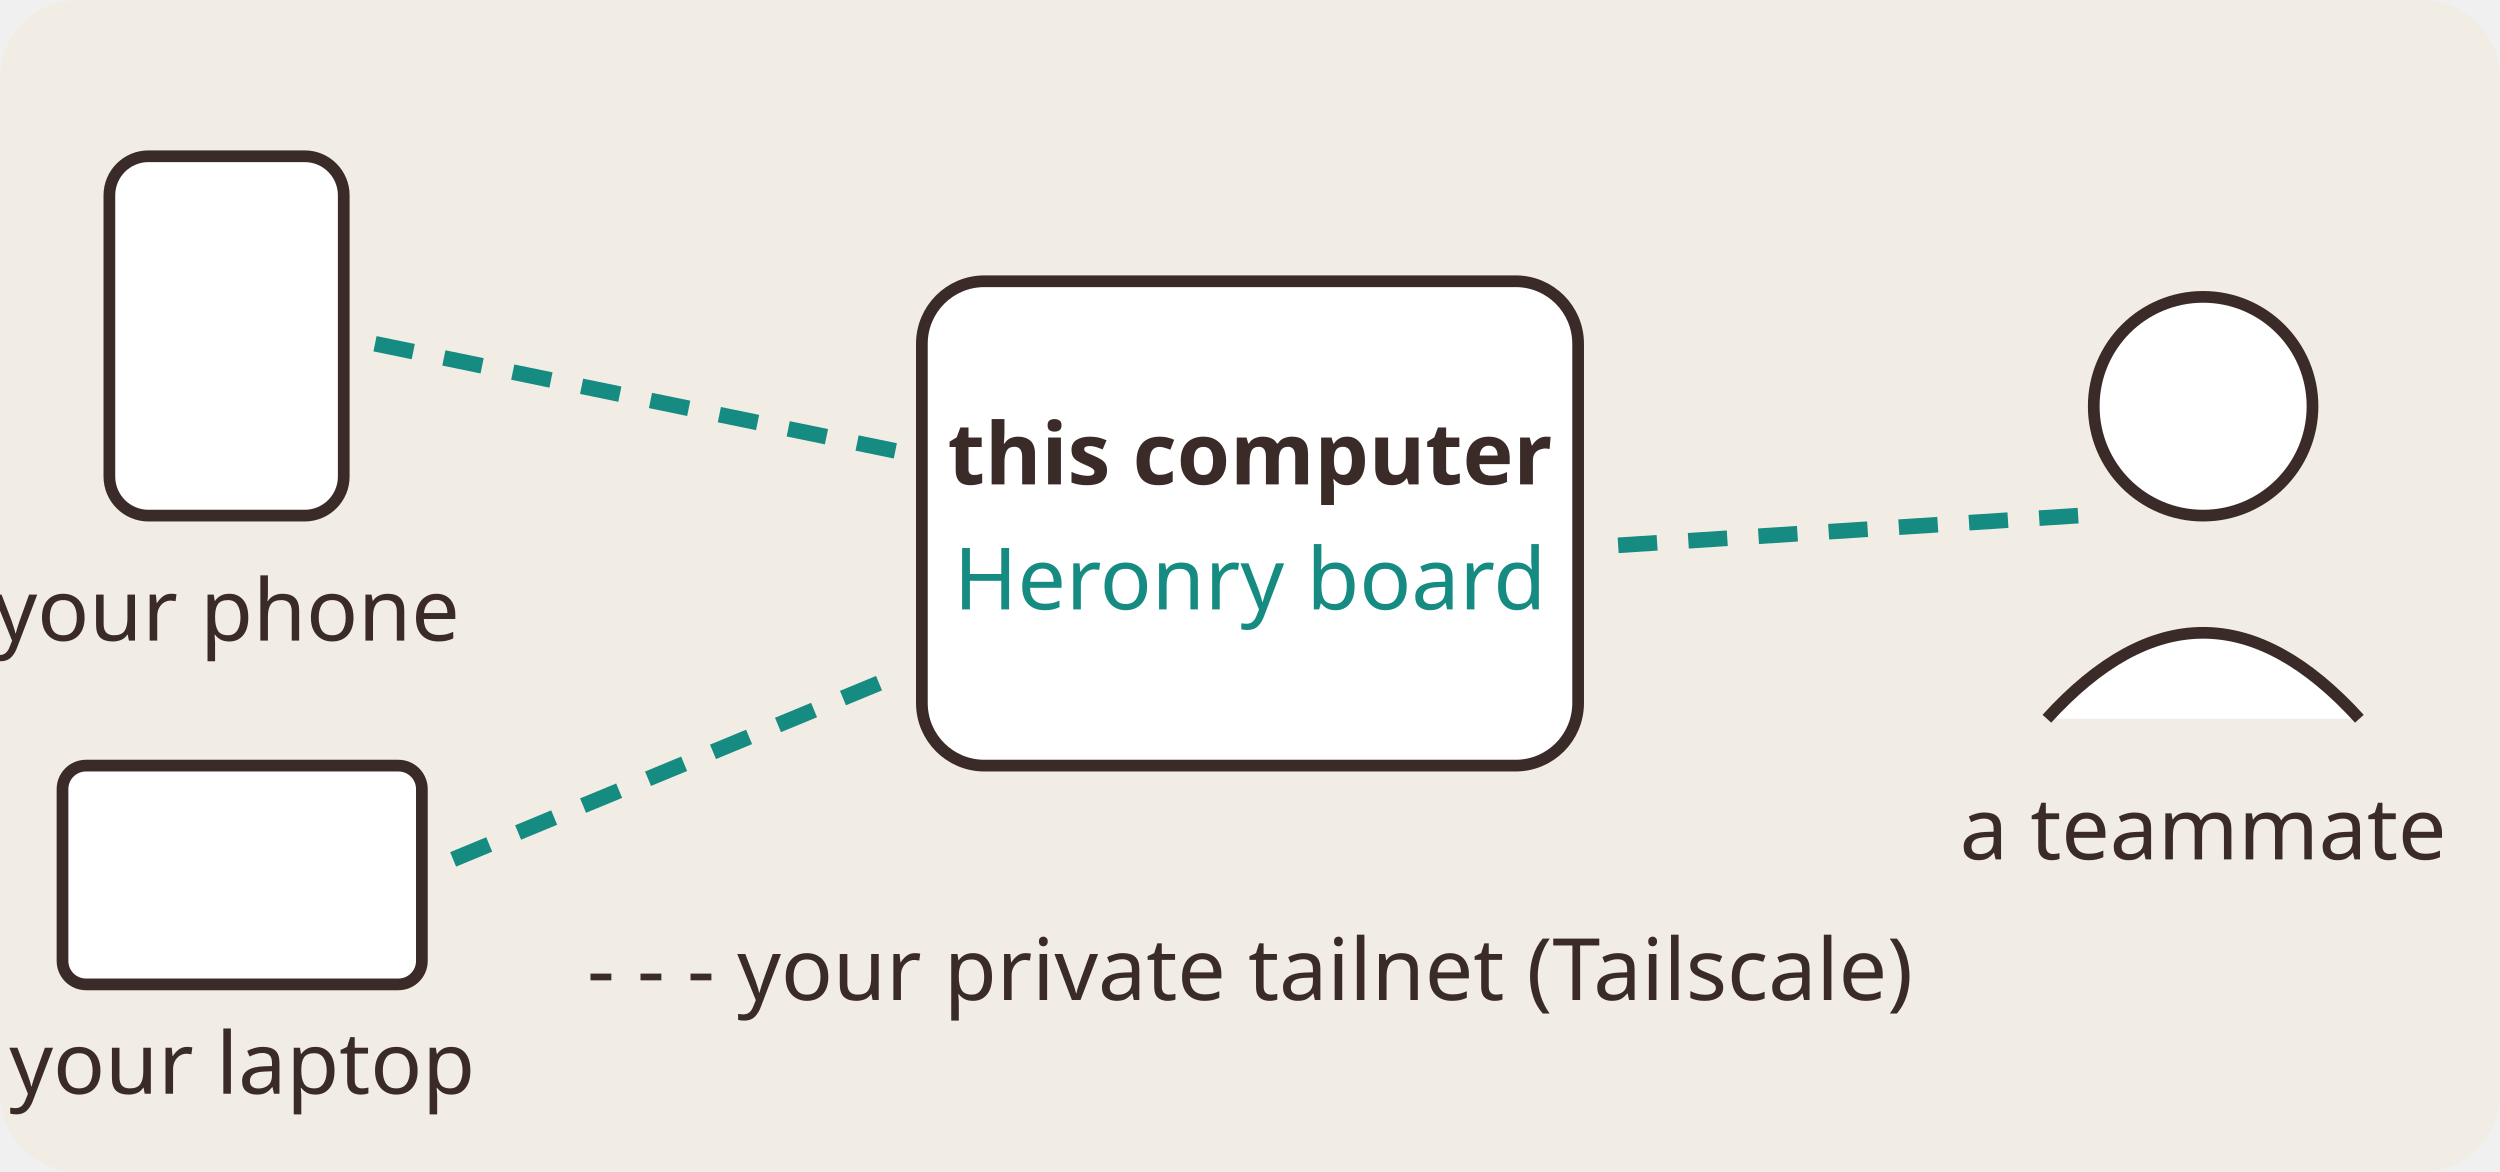
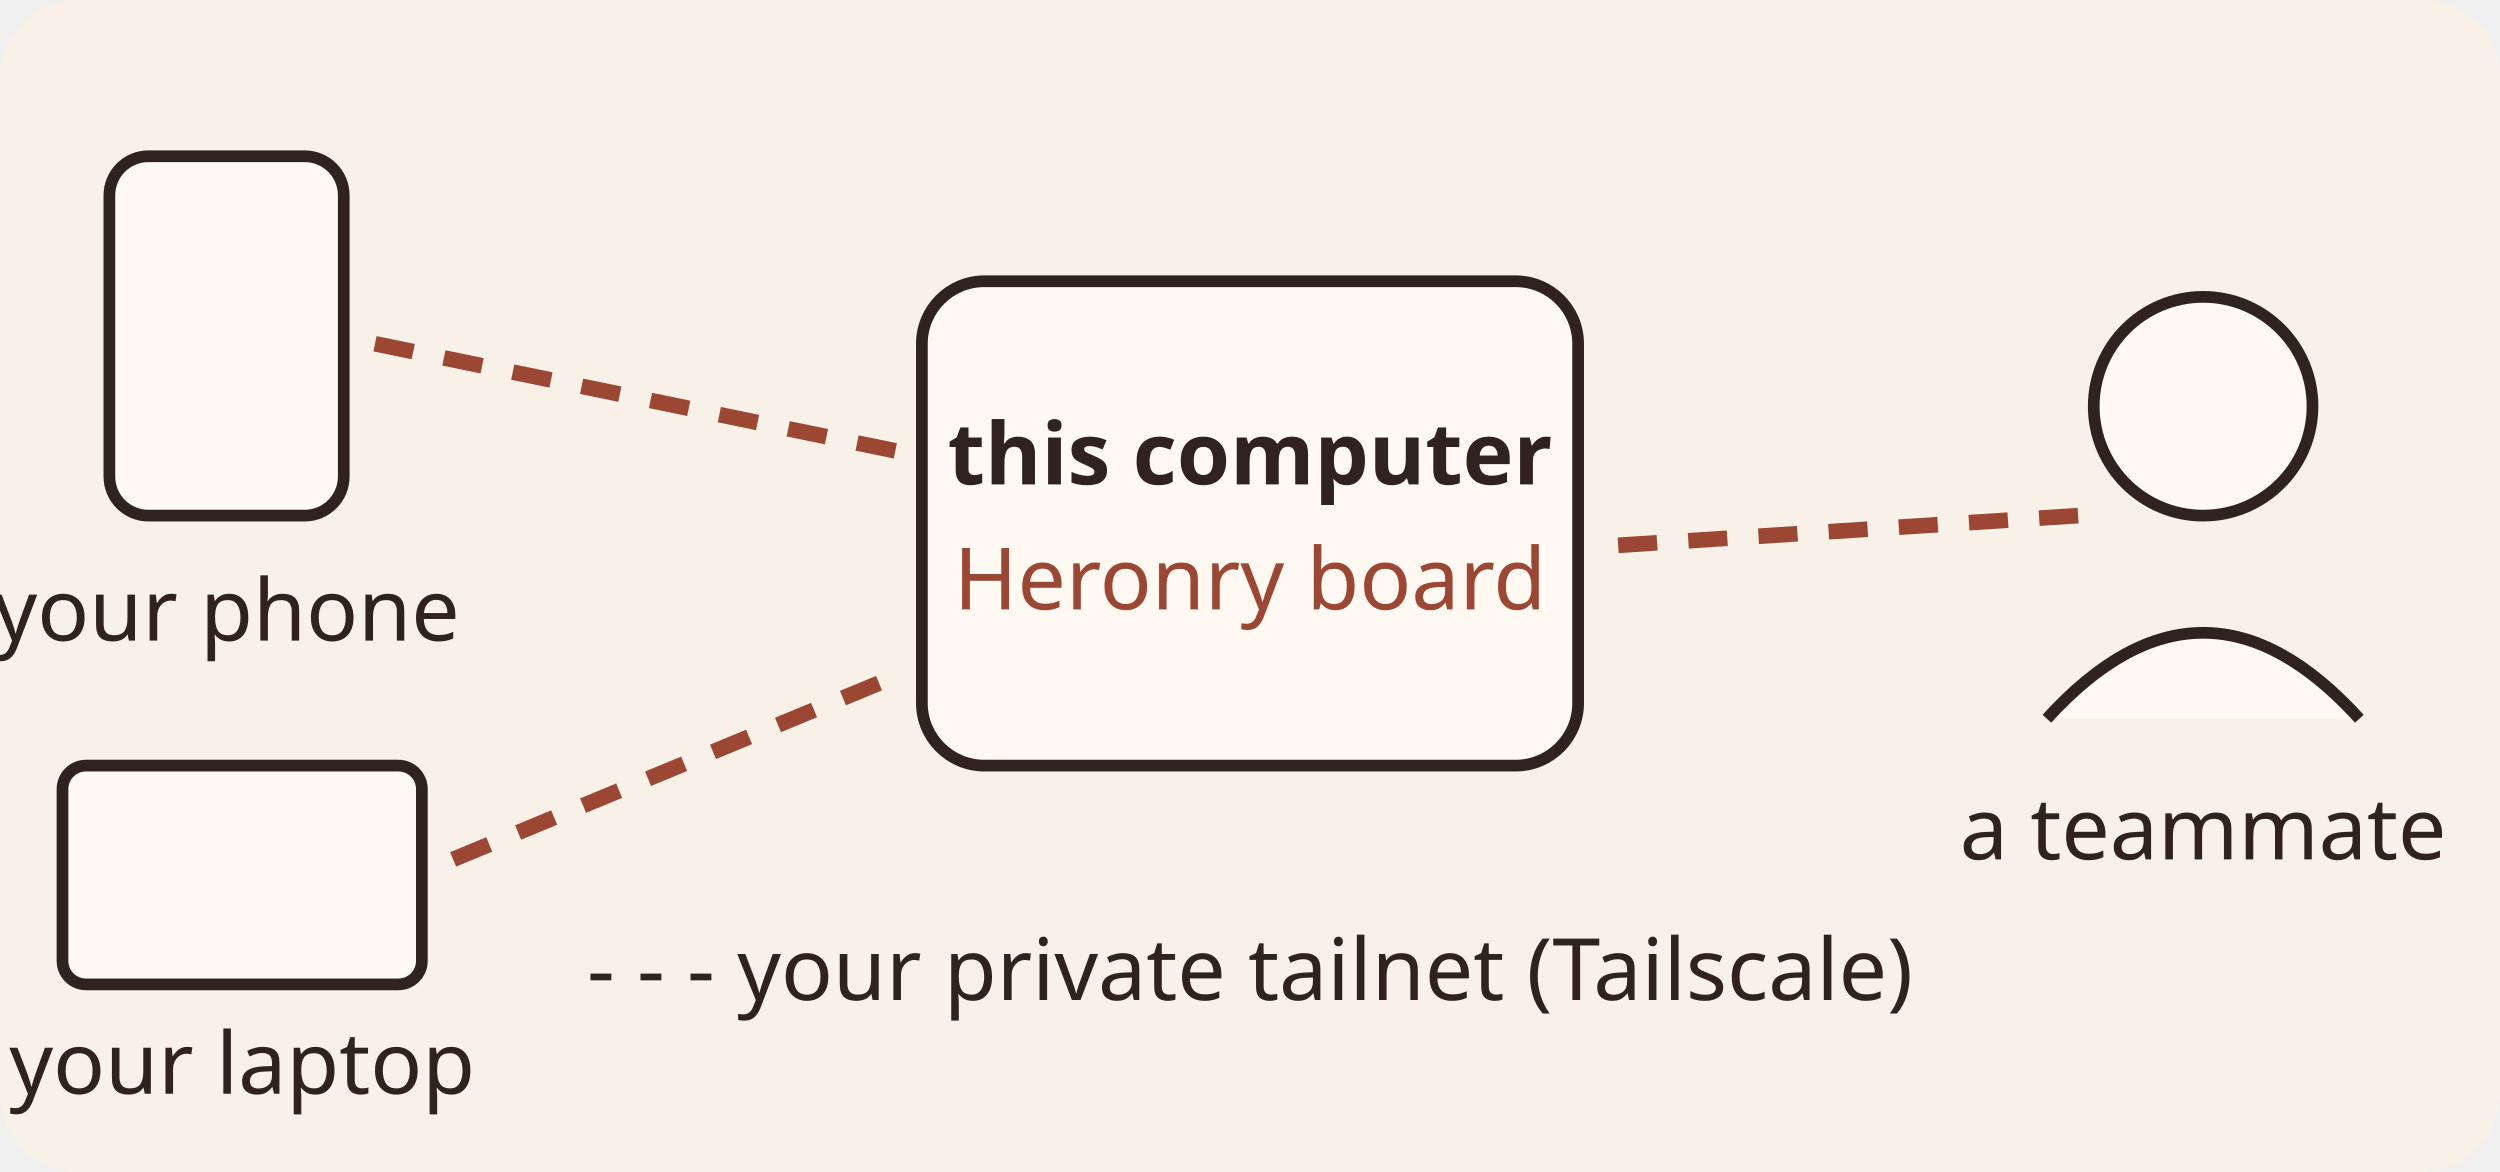
<svg xmlns="http://www.w3.org/2000/svg" viewBox="0 0 320 150" width="320" height="150" font-family="system-ui,Segoe UI,sans-serif" font-size="11" role="img" aria-label="Your phone, a laptop and a teammate reach this board over your private tailnet">
-   <rect width="320" height="150" rx="10" fill="#F2EDE4" />
-   <rect x="118" y="36" width="84" height="62" rx="8" fill="#fff" stroke="#3A2B29" stroke-width="1.5" />
-   <text x="160" y="62" text-anchor="middle" fill="#3A2B29" font-weight="600">this computer</text>
-   <text x="160" y="78" text-anchor="middle" fill="#168B82">Heronry board</text>
-   <rect x="14" y="20" width="30" height="46" rx="5" fill="#fff" stroke="#3A2B29" stroke-width="1.5" />
-   <text x="29" y="82" text-anchor="middle" fill="#3A2B29">your phone</text>
-   <rect x="8" y="98" width="46" height="28" rx="3" fill="#fff" stroke="#3A2B29" stroke-width="1.5" />
-   <text x="31" y="140" text-anchor="middle" fill="#3A2B29">your laptop</text>
-   <circle cx="282" cy="52" r="14" fill="#fff" stroke="#3A2B29" stroke-width="1.5" />
-   <path d="M262 92q20-22 40 0" fill="#fff" stroke="#3A2B29" stroke-width="1.5" />
-   <text x="282" y="110" text-anchor="middle" fill="#3A2B29">a teammate</text>
-   <path d="M48 44 116 58M58 110 116 86M266 66 204 70" stroke="#168B82" stroke-width="2" stroke-dasharray="5 4" fill="none" />
-   <text x="160" y="128" text-anchor="middle" fill="#3A2B29">- - -  your private tailnet (Tailscale)</text>
+   <rect width="320" height="150" rx="10" fill="#F8F1E8" />
+   <rect x="118" y="36" width="84" height="62" rx="8" fill="#FFF9F2" stroke="#30231E" stroke-width="1.5" />
+   <text x="160" y="62" text-anchor="middle" fill="#30231E" font-weight="600">this computer</text>
+   <text x="160" y="78" text-anchor="middle" fill="#9B4734">Heronry board</text>
+   <rect x="14" y="20" width="30" height="46" rx="5" fill="#FFF9F2" stroke="#30231E" stroke-width="1.5" />
+   <text x="29" y="82" text-anchor="middle" fill="#30231E">your phone</text>
+   <rect x="8" y="98" width="46" height="28" rx="3" fill="#FFF9F2" stroke="#30231E" stroke-width="1.5" />
+   <text x="31" y="140" text-anchor="middle" fill="#30231E">your laptop</text>
+   <circle cx="282" cy="52" r="14" fill="#FFF9F2" stroke="#30231E" stroke-width="1.5" />
+   <path d="M262 92q20-22 40 0" fill="#FFF9F2" stroke="#30231E" stroke-width="1.5" />
+   <text x="282" y="110" text-anchor="middle" fill="#30231E">a teammate</text>
+   <path d="M48 44 116 58M58 110 116 86M266 66 204 70" stroke="#9B4734" stroke-width="2" stroke-dasharray="5 4" fill="none" />
+   <text x="160" y="128" text-anchor="middle" fill="#30231E">- - -  your private tailnet (Tailscale)</text>
</svg>
